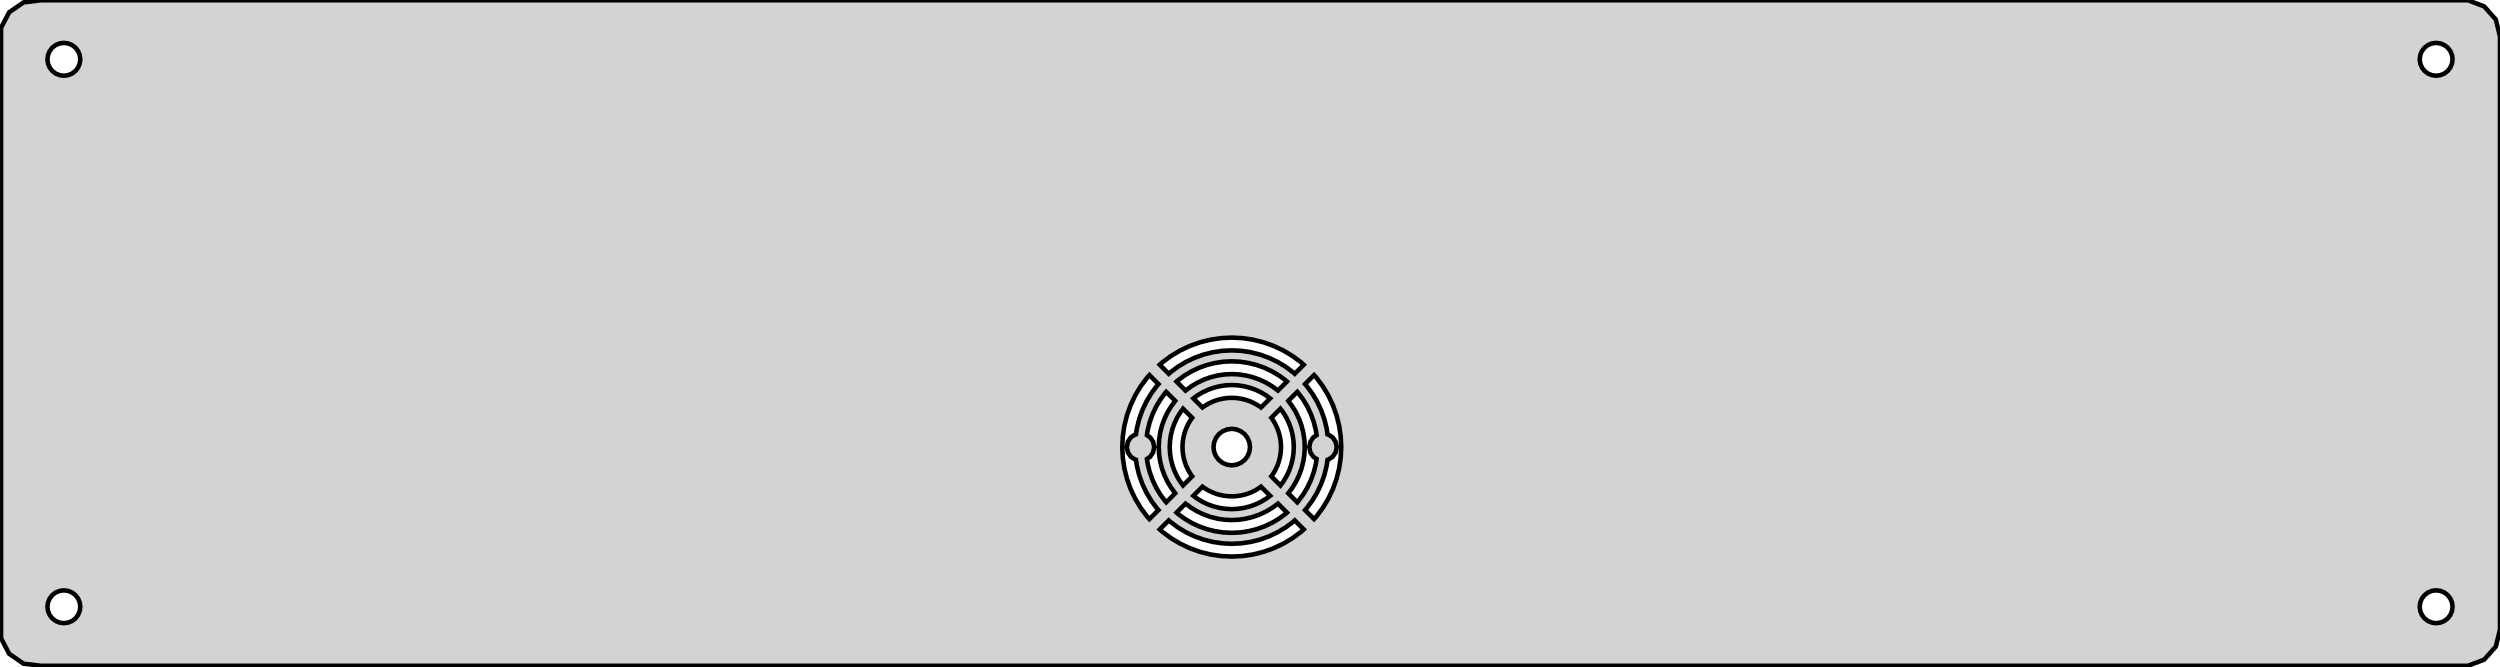
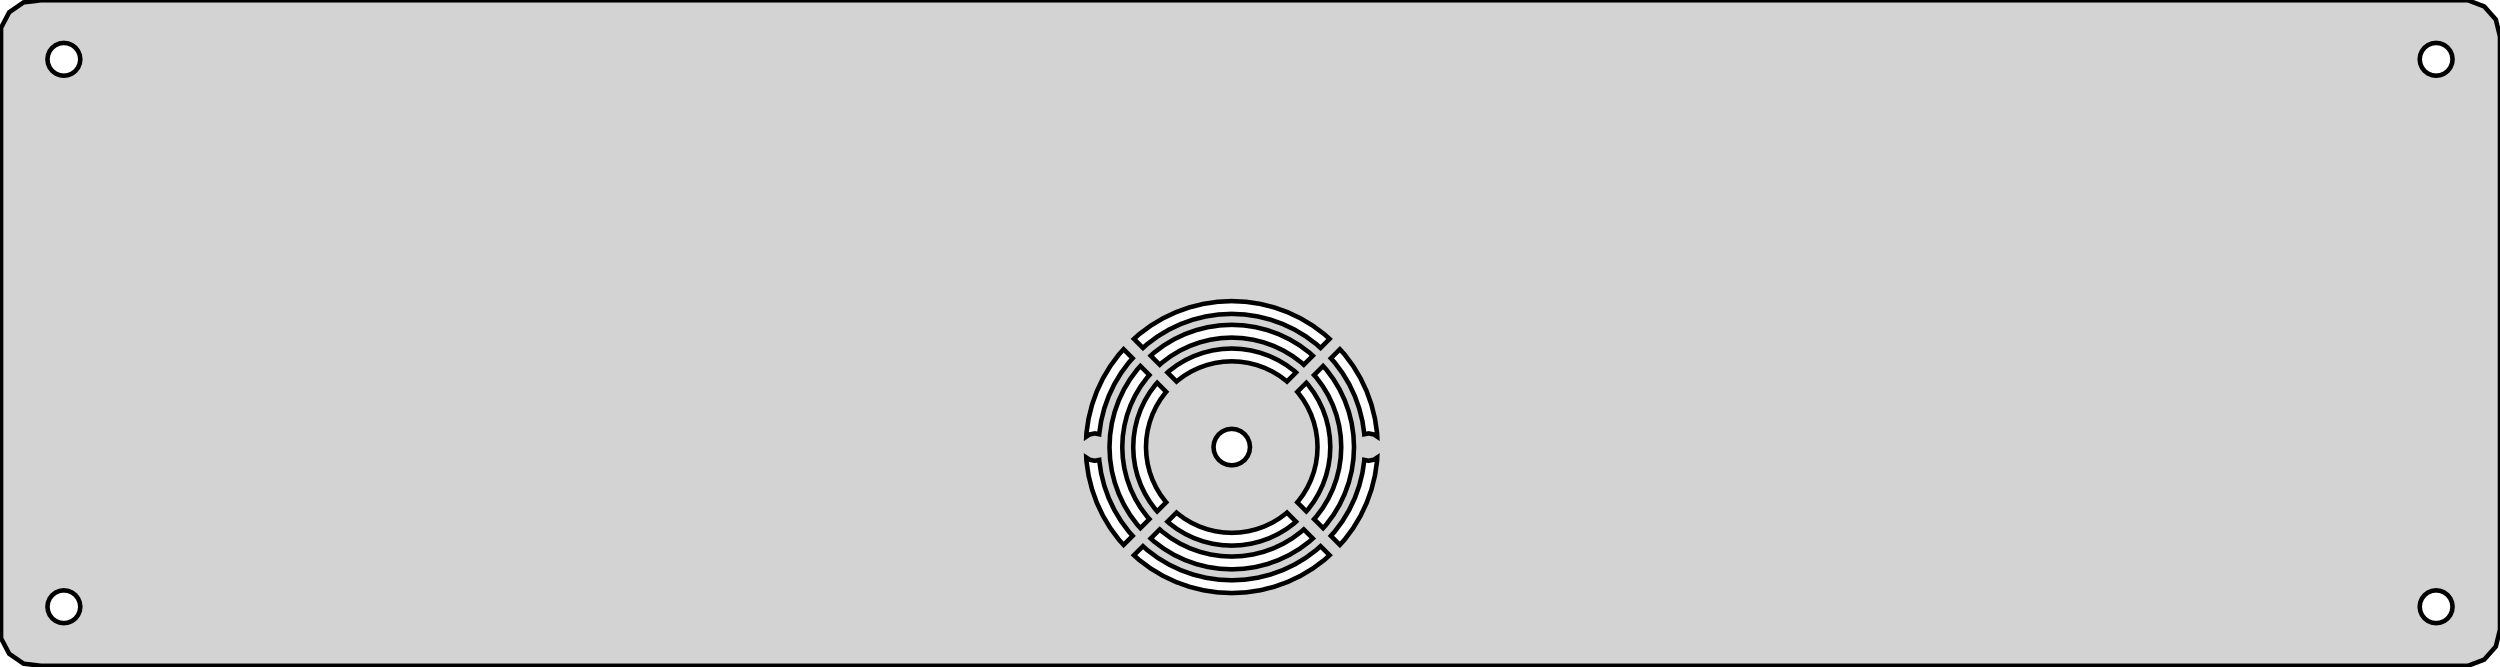
<svg xmlns="http://www.w3.org/2000/svg" width="274mm" height="73mm" viewBox="0 -73 274 73" version="1.1">
-   <path d=" M 272.272,-0.708 L 273.542,-2.141 L 274,-4 L 274,-69 L 273.542,-70.859 L 272.272,-72.292  L 270.482,-72.971 L 4.482,-72.971 L 2.582,-72.74 L 1.006,-71.653 L 0.116,-69.957 L 0.116,-3.043  L 1.006,-1.347 L 2.582,-0.26 L 4.482,-0.029 L 270.482,-0.029 z M 266.534,-64.761 L 266.1,-64.941 L 265.727,-65.227 L 265.441,-65.6 L 265.261,-66.034 L 265.2,-66.5  L 265.261,-66.966 L 265.441,-67.4 L 265.727,-67.773 L 266.1,-68.059 L 266.534,-68.239 L 267,-68.3  L 267.466,-68.239 L 267.9,-68.059 L 268.273,-67.773 L 268.559,-67.4 L 268.739,-66.966 L 268.8,-66.5  L 268.739,-66.034 L 268.559,-65.6 L 268.273,-65.227 L 267.9,-64.941 L 267.466,-64.761 L 267,-64.7  z M 141.725,-32.194 L 140.889,-32.814 L 139.997,-33.348 L 139.056,-33.793 L 138.077,-34.144 L 137.068,-34.396  L 136.039,-34.549 L 135,-34.6 L 133.961,-34.549 L 132.932,-34.396 L 131.923,-34.144 L 130.944,-33.793  L 130.003,-33.348 L 129.111,-32.814 L 128.275,-32.194 L 128.098,-32.033 L 127.108,-33.023 L 127.387,-33.276  L 128.333,-33.978 L 129.343,-34.583 L 130.408,-35.087 L 131.517,-35.483 L 132.659,-35.769 L 133.824,-35.942  L 135,-36 L 136.176,-35.942 L 137.341,-35.769 L 138.483,-35.483 L 139.592,-35.087 L 140.657,-34.583  L 141.667,-33.978 L 142.613,-33.276 L 142.892,-33.023 L 141.902,-32.033 z M 139.445,-30.652 L 138.771,-31.055 L 138.061,-31.391 L 137.322,-31.655 L 136.561,-31.846 L 135.784,-31.962  L 135,-32 L 134.216,-31.962 L 133.439,-31.846 L 132.678,-31.655 L 131.939,-31.391 L 131.229,-31.055  L 130.555,-30.652 L 129.938,-30.194 L 128.947,-31.185 L 129.037,-31.266 L 129.778,-31.816 L 130.569,-32.29  L 131.403,-32.684 L 132.271,-32.995 L 133.166,-33.219 L 134.079,-33.355 L 135,-33.4 L 135.921,-33.355  L 136.834,-33.219 L 137.729,-32.995 L 138.597,-32.684 L 139.431,-32.29 L 140.222,-31.816 L 140.963,-31.266  L 141.053,-31.185 L 140.062,-30.194 z M 125.724,-16.387 L 125.022,-17.333 L 124.417,-18.343 L 123.913,-19.408 L 123.517,-20.517 L 123.231,-21.659  L 123.058,-22.824 L 123,-24 L 123.058,-25.176 L 123.231,-26.341 L 123.517,-27.483 L 123.913,-28.592  L 124.417,-29.657 L 125.022,-30.667 L 125.724,-31.613 L 125.977,-31.892 L 126.967,-30.902 L 126.806,-30.725  L 126.186,-29.889 L 125.652,-28.997 L 125.207,-28.056 L 124.856,-27.077 L 124.604,-26.068 L 124.505,-25.401  L 124.426,-25.386 L 123.939,-25.061 L 123.614,-24.574 L 123.5,-24 L 123.614,-23.426 L 123.939,-22.939  L 124.426,-22.614 L 124.505,-22.599 L 124.604,-21.932 L 124.856,-20.923 L 125.207,-19.944 L 125.652,-19.003  L 126.186,-18.111 L 126.806,-17.275 L 126.967,-17.098 L 125.977,-16.108 z M 143.033,-17.098 L 143.194,-17.275 L 143.814,-18.111 L 144.348,-19.003 L 144.793,-19.944 L 145.144,-20.923  L 145.396,-21.932 L 145.495,-22.599 L 145.574,-22.614 L 146.061,-22.939 L 146.386,-23.426 L 146.5,-24  L 146.386,-24.574 L 146.061,-25.061 L 145.574,-25.386 L 145.495,-25.401 L 145.396,-26.068 L 145.144,-27.077  L 144.793,-28.056 L 144.348,-28.997 L 143.814,-29.889 L 143.194,-30.725 L 143.033,-30.902 L 144.023,-31.892  L 144.276,-31.613 L 144.978,-30.667 L 145.583,-29.657 L 146.087,-28.592 L 146.483,-27.483 L 146.769,-26.341  L 146.942,-25.176 L 147,-24 L 146.942,-22.824 L 146.769,-21.659 L 146.483,-20.517 L 146.087,-19.408  L 145.583,-18.343 L 144.978,-17.333 L 144.276,-16.387 L 144.023,-16.108 z M 138,-28.49 L 137.546,-28.762 L 137.066,-28.989 L 136.568,-29.168 L 136.053,-29.296 L 135.529,-29.374  L 135,-29.4 L 134.471,-29.374 L 133.947,-29.296 L 133.432,-29.168 L 132.934,-28.989 L 132.454,-28.762  L 132,-28.49 L 131.794,-28.337 L 130.795,-29.337 L 131.222,-29.654 L 131.795,-29.997 L 132.398,-30.282  L 133.026,-30.507 L 133.673,-30.669 L 134.333,-30.767 L 135,-30.8 L 135.667,-30.767 L 136.327,-30.669  L 136.974,-30.507 L 137.602,-30.282 L 138.205,-29.997 L 138.778,-29.654 L 139.205,-29.337 L 138.206,-28.337  z M 127.734,-18.037 L 127.184,-18.778 L 126.71,-19.569 L 126.316,-20.403 L 126.005,-21.271 L 125.781,-22.166  L 125.702,-22.699 L 126.061,-22.939 L 126.386,-23.426 L 126.5,-24 L 126.386,-24.574 L 126.061,-25.061  L 125.702,-25.301 L 125.781,-25.834 L 126.005,-26.729 L 126.316,-27.597 L 126.71,-28.431 L 127.184,-29.222  L 127.734,-29.963 L 127.815,-30.053 L 128.806,-29.062 L 128.348,-28.445 L 127.945,-27.771 L 127.609,-27.061  L 127.344,-26.322 L 127.154,-25.561 L 127.039,-24.784 L 127,-24 L 127.039,-23.216 L 127.154,-22.439  L 127.344,-21.678 L 127.609,-20.939 L 127.945,-20.229 L 128.348,-19.555 L 128.806,-18.938 L 127.815,-17.947  z M 141.194,-18.938 L 141.652,-19.555 L 142.055,-20.229 L 142.391,-20.939 L 142.656,-21.678 L 142.846,-22.439  L 142.961,-23.216 L 143,-24 L 142.961,-24.784 L 142.846,-25.561 L 142.656,-26.322 L 142.391,-27.061  L 142.055,-27.771 L 141.652,-28.445 L 141.194,-29.062 L 142.185,-30.053 L 142.266,-29.963 L 142.816,-29.222  L 143.29,-28.431 L 143.684,-27.597 L 143.995,-26.729 L 144.219,-25.834 L 144.298,-25.301 L 143.939,-25.061  L 143.614,-24.574 L 143.5,-24 L 143.614,-23.426 L 143.939,-22.939 L 144.298,-22.699 L 144.219,-22.166  L 143.995,-21.271 L 143.684,-20.403 L 143.29,-19.569 L 142.816,-18.778 L 142.266,-18.037 L 142.185,-17.947  z M 129.346,-20.222 L 129.003,-20.794 L 128.718,-21.398 L 128.493,-22.026 L 128.331,-22.673 L 128.233,-23.334  L 128.2,-24 L 128.233,-24.666 L 128.331,-25.327 L 128.493,-25.974 L 128.718,-26.602 L 129.003,-27.206  L 129.346,-27.778 L 129.663,-28.206 L 130.663,-27.206 L 130.51,-27 L 130.238,-26.546 L 130.011,-26.067  L 129.833,-25.567 L 129.704,-25.053 L 129.626,-24.529 L 129.6,-24 L 129.626,-23.471 L 129.704,-22.947  L 129.833,-22.433 L 130.011,-21.933 L 130.238,-21.454 L 130.51,-21 L 130.663,-20.794 L 129.663,-19.794  z M 139.337,-20.794 L 139.49,-21 L 139.762,-21.454 L 139.989,-21.933 L 140.167,-22.433 L 140.296,-22.947  L 140.374,-23.471 L 140.4,-24 L 140.374,-24.529 L 140.296,-25.053 L 140.167,-25.567 L 139.989,-26.067  L 139.762,-26.546 L 139.49,-27 L 139.337,-27.206 L 140.337,-28.206 L 140.654,-27.778 L 140.997,-27.206  L 141.282,-26.602 L 141.507,-25.974 L 141.669,-25.327 L 141.767,-24.666 L 141.8,-24 L 141.767,-23.334  L 141.669,-22.673 L 141.507,-22.026 L 141.282,-21.398 L 140.997,-20.794 L 140.654,-20.222 L 140.337,-19.794  z M 134.482,-22.068 L 134,-22.268 L 133.586,-22.586 L 133.268,-23 L 133.068,-23.482 L 133,-24  L 133.068,-24.518 L 133.268,-25 L 133.586,-25.414 L 134,-25.732 L 134.482,-25.932 L 135,-26  L 135.518,-25.932 L 136,-25.732 L 136.414,-25.414 L 136.732,-25 L 136.932,-24.518 L 137,-24  L 136.932,-23.482 L 136.732,-23 L 136.414,-22.586 L 136,-22.268 L 135.518,-22.068 L 135,-22  z M 134.333,-17.233 L 133.673,-17.331 L 133.026,-17.493 L 132.398,-17.718 L 131.795,-18.003 L 131.222,-18.346  L 130.795,-18.663 L 131.794,-19.663 L 132,-19.51 L 132.454,-19.238 L 132.934,-19.011 L 133.432,-18.832  L 133.947,-18.704 L 134.471,-18.626 L 135,-18.6 L 135.529,-18.626 L 136.053,-18.704 L 136.568,-18.832  L 137.066,-19.011 L 137.546,-19.238 L 138,-19.51 L 138.206,-19.663 L 139.205,-18.663 L 138.778,-18.346  L 138.205,-18.003 L 137.602,-17.718 L 136.974,-17.493 L 136.327,-17.331 L 135.667,-17.233 L 135,-17.2  z M 134.079,-14.645 L 133.166,-14.781 L 132.271,-15.005 L 131.403,-15.316 L 130.569,-15.71 L 129.778,-16.184  L 129.037,-16.734 L 128.947,-16.815 L 129.938,-17.806 L 130.555,-17.348 L 131.229,-16.945 L 131.939,-16.609  L 132.678,-16.345 L 133.439,-16.154 L 134.216,-16.038 L 135,-16 L 135.784,-16.038 L 136.561,-16.154  L 137.322,-16.345 L 138.061,-16.609 L 138.771,-16.945 L 139.445,-17.348 L 140.062,-17.806 L 141.053,-16.815  L 140.963,-16.734 L 140.222,-16.184 L 139.431,-15.71 L 138.597,-15.316 L 137.729,-15.005 L 136.834,-14.781  L 135.921,-14.645 L 135,-14.6 z M 133.824,-12.058 L 132.659,-12.231 L 131.517,-12.517 L 130.408,-12.914 L 129.343,-13.417 L 128.333,-14.022  L 127.387,-14.724 L 127.108,-14.977 L 128.098,-15.967 L 128.275,-15.806 L 129.111,-15.186 L 130.003,-14.652  L 130.944,-14.207 L 131.923,-13.856 L 132.932,-13.604 L 133.961,-13.451 L 135,-13.4 L 136.039,-13.451  L 137.068,-13.604 L 138.077,-13.856 L 139.056,-14.207 L 139.997,-14.652 L 140.889,-15.186 L 141.725,-15.806  L 141.902,-15.967 L 142.892,-14.977 L 142.613,-14.724 L 141.667,-14.022 L 140.657,-13.417 L 139.592,-12.914  L 138.483,-12.517 L 137.341,-12.231 L 136.176,-12.058 L 135,-12 z M 267,-4.7 L 266.534,-4.761 L 266.1,-4.941 L 265.727,-5.227 L 265.441,-5.6 L 265.261,-6.034  L 265.2,-6.5 L 265.261,-6.966 L 265.441,-7.4 L 265.727,-7.773 L 266.1,-8.059 L 266.534,-8.239  L 267,-8.3 L 267.466,-8.239 L 267.9,-8.059 L 268.273,-7.773 L 268.559,-7.4 L 268.739,-6.966  L 268.8,-6.5 L 268.739,-6.034 L 268.559,-5.6 L 268.273,-5.227 L 267.9,-4.941 L 267.466,-4.761  z M 5.727,-67.773 L 6.1,-68.059 L 6.534,-68.239 L 7,-68.3 L 7.466,-68.239 L 7.9,-68.059  L 8.273,-67.773 L 8.559,-67.4 L 8.739,-66.966 L 8.8,-66.5 L 8.739,-66.034 L 8.559,-65.6  L 8.273,-65.227 L 7.9,-64.941 L 7.466,-64.761 L 7,-64.7 L 6.534,-64.761 L 6.1,-64.941  L 5.727,-65.227 L 5.441,-65.6 L 5.261,-66.034 L 5.2,-66.5 L 5.261,-66.966 L 5.441,-67.4  z M 6.1,-8.059 L 6.534,-8.239 L 7,-8.3 L 7.466,-8.239 L 7.9,-8.059 L 8.273,-7.773  L 8.559,-7.4 L 8.739,-6.966 L 8.8,-6.5 L 8.739,-6.034 L 8.559,-5.6 L 8.273,-5.227  L 7.9,-4.941 L 7.466,-4.761 L 7,-4.7 L 6.534,-4.761 L 6.1,-4.941 L 5.727,-5.227  L 5.441,-5.6 L 5.261,-6.034 L 5.2,-6.5 L 5.261,-6.966 L 5.441,-7.4 L 5.727,-7.773  z " stroke="black" fill="lightgray" stroke-width="0.5" />
+   <path d=" M 272.272,-0.708 L 273.542,-2.141 L 274,-4 L 274,-69 L 273.542,-70.859 L 272.272,-72.292  L 270.482,-72.971 L 4.482,-72.971 L 2.582,-72.74 L 1.006,-71.653 L 0.116,-69.957 L 0.116,-3.043  L 1.006,-1.347 L 2.582,-0.26 L 4.482,-0.029 L 270.482,-0.029 z M 268.273,-65.227 L 267.9,-64.941 L 267.466,-64.761 L 267,-64.7 L 266.534,-64.761 L 266.1,-64.941  L 265.727,-65.227 L 265.441,-65.6 L 265.261,-66.034 L 265.2,-66.5 L 265.261,-66.966 L 265.441,-67.4  L 265.727,-67.773 L 266.1,-68.059 L 266.534,-68.239 L 267,-68.3 L 267.466,-68.239 L 267.9,-68.059  L 268.273,-67.773 L 268.559,-67.4 L 268.739,-66.966 L 268.8,-66.5 L 268.739,-66.034 L 268.559,-65.6  z M 5.727,-67.773 L 6.1,-68.059 L 6.534,-68.239 L 7,-68.3 L 7.466,-68.239 L 7.9,-68.059  L 8.273,-67.773 L 8.559,-67.4 L 8.739,-66.966 L 8.8,-66.5 L 8.739,-66.034 L 8.559,-65.6  L 8.273,-65.227 L 7.9,-64.941 L 7.466,-64.761 L 7,-64.7 L 6.534,-64.761 L 6.1,-64.941  L 5.727,-65.227 L 5.441,-65.6 L 5.261,-66.034 L 5.2,-66.5 L 5.261,-66.966 L 5.441,-67.4  z M 144.262,-35.286 L 143.111,-36.139 L 141.882,-36.876 L 140.587,-37.489 L 139.238,-37.971 L 137.848,-38.319  L 136.431,-38.53 L 135,-38.6 L 133.569,-38.53 L 132.152,-38.319 L 130.762,-37.971 L 129.413,-37.489  L 128.118,-36.876 L 126.889,-36.139 L 125.738,-35.286 L 125.27,-34.862 L 124.28,-35.852 L 124.85,-36.368  L 126.111,-37.303 L 127.458,-38.111 L 128.877,-38.782 L 130.355,-39.311 L 131.879,-39.693 L 133.432,-39.923  L 135,-40 L 136.568,-39.923 L 138.121,-39.693 L 139.645,-39.311 L 141.123,-38.782 L 142.542,-38.111  L 143.889,-37.303 L 145.15,-36.368 L 145.72,-35.852 L 144.73,-34.862 z M 142.613,-33.276 L 141.667,-33.978 L 140.657,-34.583 L 139.592,-35.087 L 138.483,-35.483 L 137.341,-35.769  L 136.176,-35.942 L 135,-36 L 133.824,-35.942 L 132.659,-35.769 L 131.517,-35.483 L 130.408,-35.087  L 129.343,-34.583 L 128.333,-33.978 L 127.387,-33.276 L 127.108,-33.023 L 126.118,-34.013 L 126.499,-34.358  L 127.555,-35.142 L 128.683,-35.818 L 129.872,-36.38 L 131.11,-36.823 L 132.386,-37.142 L 133.687,-37.336  L 135,-37.4 L 136.313,-37.336 L 137.614,-37.142 L 138.89,-36.823 L 140.128,-36.38 L 141.317,-35.818  L 142.445,-35.142 L 143.501,-34.358 L 143.882,-34.013 L 142.892,-33.023 z M 140.963,-31.266 L 140.222,-31.816 L 139.431,-32.29 L 138.597,-32.684 L 137.729,-32.995 L 136.834,-33.219  L 135.921,-33.355 L 135,-33.4 L 134.079,-33.355 L 133.166,-33.219 L 132.271,-32.995 L 131.403,-32.684  L 130.569,-32.29 L 129.778,-31.816 L 129.037,-31.266 L 128.947,-31.185 L 127.957,-32.175 L 128.149,-32.349  L 129,-32.98 L 129.909,-33.525 L 130.867,-33.978 L 131.865,-34.335 L 132.893,-34.593 L 133.941,-34.748  L 135,-34.8 L 136.059,-34.748 L 137.107,-34.593 L 138.135,-34.335 L 139.133,-33.978 L 140.091,-33.525  L 141,-32.98 L 141.851,-32.349 L 142.043,-32.175 L 141.053,-31.185 z M 119.077,-25.568 L 119.307,-27.121 L 119.689,-28.645 L 120.218,-30.123 L 120.889,-31.542 L 121.696,-32.889  L 122.632,-34.15 L 123.148,-34.72 L 124.138,-33.73 L 123.714,-33.262 L 122.861,-32.111 L 122.124,-30.882  L 121.511,-29.587 L 121.029,-28.238 L 120.681,-26.848 L 120.47,-25.431 L 120.469,-25.407 L 120,-25.5  L 119.426,-25.386 L 119.056,-25.139 z M 150.574,-25.386 L 150,-25.5 L 149.531,-25.407 L 149.53,-25.431 L 149.319,-26.848 L 148.971,-28.238  L 148.489,-29.587 L 147.876,-30.882 L 147.139,-32.111 L 146.286,-33.262 L 145.862,-33.73 L 146.852,-34.72  L 147.368,-34.15 L 148.304,-32.889 L 149.111,-31.542 L 149.782,-30.123 L 150.311,-28.645 L 150.693,-27.121  L 150.923,-25.568 L 150.944,-25.139 z M 124.642,-15.499 L 123.858,-16.555 L 123.182,-17.683 L 122.62,-18.872 L 122.177,-20.11 L 121.857,-21.386  L 121.665,-22.687 L 121.6,-24 L 121.665,-25.313 L 121.857,-26.614 L 122.177,-27.89 L 122.62,-29.128  L 123.182,-30.317 L 123.858,-31.445 L 124.642,-32.501 L 124.987,-32.882 L 125.977,-31.892 L 125.724,-31.613  L 125.022,-30.667 L 124.417,-29.657 L 123.913,-28.592 L 123.517,-27.483 L 123.231,-26.341 L 123.058,-25.176  L 123,-24 L 123.058,-22.824 L 123.231,-21.659 L 123.517,-20.517 L 123.913,-19.408 L 124.417,-18.343  L 125.022,-17.333 L 125.724,-16.387 L 125.977,-16.108 L 124.987,-15.118 z M 144.023,-16.108 L 144.276,-16.387 L 144.978,-17.333 L 145.583,-18.343 L 146.087,-19.408 L 146.483,-20.517  L 146.769,-21.659 L 146.942,-22.824 L 147,-24 L 146.942,-25.176 L 146.769,-26.341 L 146.483,-27.483  L 146.087,-28.592 L 145.583,-29.657 L 144.978,-30.667 L 144.276,-31.613 L 144.023,-31.892 L 145.013,-32.882  L 145.358,-32.501 L 146.142,-31.445 L 146.818,-30.317 L 147.38,-29.128 L 147.823,-27.89 L 148.143,-26.614  L 148.335,-25.313 L 148.4,-24 L 148.335,-22.687 L 148.143,-21.386 L 147.823,-20.11 L 147.38,-18.872  L 146.818,-17.683 L 146.142,-16.555 L 145.358,-15.499 L 145.013,-15.118 z M 142.185,-17.947 L 142.266,-18.037 L 142.816,-18.778 L 143.29,-19.569 L 143.684,-20.403 L 143.995,-21.271  L 144.219,-22.166 L 144.355,-23.079 L 144.4,-24 L 144.355,-24.921 L 144.219,-25.834 L 143.995,-26.729  L 143.684,-27.597 L 143.29,-28.431 L 142.816,-29.222 L 142.266,-29.963 L 142.185,-30.053 L 143.175,-31.043  L 143.349,-30.851 L 143.98,-30 L 144.525,-29.091 L 144.978,-28.133 L 145.335,-27.135 L 145.592,-26.107  L 145.748,-25.059 L 145.8,-24 L 145.748,-22.941 L 145.592,-21.893 L 145.335,-20.865 L 144.978,-19.867  L 144.525,-18.909 L 143.98,-18 L 143.349,-17.149 L 143.175,-16.957 z M 126.651,-17.149 L 126.02,-18 L 125.475,-18.909 L 125.022,-19.867 L 124.665,-20.865 L 124.408,-21.893  L 124.252,-22.941 L 124.2,-24 L 124.252,-25.059 L 124.408,-26.107 L 124.665,-27.135 L 125.022,-28.133  L 125.475,-29.091 L 126.02,-30 L 126.651,-30.851 L 126.825,-31.043 L 127.815,-30.053 L 127.734,-29.963  L 127.184,-29.222 L 126.71,-28.431 L 126.316,-27.597 L 126.005,-26.729 L 125.781,-25.834 L 125.645,-24.921  L 125.6,-24 L 125.645,-23.079 L 125.781,-22.166 L 126.005,-21.271 L 126.316,-20.403 L 126.71,-19.569  L 127.184,-18.778 L 127.734,-18.037 L 127.815,-17.947 L 126.825,-16.957 z M 134.482,-22.068 L 134,-22.268 L 133.586,-22.586 L 133.268,-23 L 133.068,-23.482 L 133,-24  L 133.068,-24.518 L 133.268,-25 L 133.586,-25.414 L 134,-25.732 L 134.482,-25.932 L 135,-26  L 135.518,-25.932 L 136,-25.732 L 136.414,-25.414 L 136.732,-25 L 136.932,-24.518 L 137,-24  L 136.932,-23.482 L 136.732,-23 L 136.414,-22.586 L 136,-22.268 L 135.518,-22.068 L 135,-22  z M 122.632,-13.85 L 121.696,-15.111 L 120.889,-16.458 L 120.218,-17.877 L 119.689,-19.355 L 119.307,-20.879  L 119.077,-22.432 L 119.056,-22.861 L 119.426,-22.614 L 120,-22.5 L 120.469,-22.593 L 120.47,-22.569  L 120.681,-21.152 L 121.029,-19.762 L 121.511,-18.413 L 122.124,-17.118 L 122.861,-15.889 L 123.714,-14.738  L 124.138,-14.27 L 123.148,-13.28 z M 145.862,-14.27 L 146.286,-14.738 L 147.139,-15.889 L 147.876,-17.118 L 148.489,-18.413 L 148.971,-19.762  L 149.319,-21.152 L 149.53,-22.569 L 149.531,-22.593 L 150,-22.5 L 150.574,-22.614 L 150.944,-22.861  L 150.923,-22.432 L 150.693,-20.879 L 150.311,-19.355 L 149.782,-17.877 L 149.111,-16.458 L 148.304,-15.111  L 147.368,-13.85 L 146.852,-13.28 z M 133.941,-13.252 L 132.893,-13.408 L 131.865,-13.665 L 130.867,-14.022 L 129.909,-14.475 L 129,-15.02  L 128.149,-15.652 L 127.957,-15.825 L 128.947,-16.815 L 129.037,-16.734 L 129.778,-16.184 L 130.569,-15.71  L 131.403,-15.316 L 132.271,-15.005 L 133.166,-14.781 L 134.079,-14.645 L 135,-14.6 L 135.921,-14.645  L 136.834,-14.781 L 137.729,-15.005 L 138.597,-15.316 L 139.431,-15.71 L 140.222,-16.184 L 140.963,-16.734  L 141.053,-16.815 L 142.043,-15.825 L 141.851,-15.652 L 141,-15.02 L 140.091,-14.475 L 139.133,-14.022  L 138.135,-13.665 L 137.107,-13.408 L 136.059,-13.252 L 135,-13.2 z M 133.687,-10.665 L 132.386,-10.857 L 131.11,-11.177 L 129.872,-11.62 L 128.683,-12.182 L 127.555,-12.858  L 126.499,-13.642 L 126.118,-13.987 L 127.108,-14.977 L 127.387,-14.724 L 128.333,-14.022 L 129.343,-13.417  L 130.408,-12.914 L 131.517,-12.517 L 132.659,-12.231 L 133.824,-12.058 L 135,-12 L 136.176,-12.058  L 137.341,-12.231 L 138.483,-12.517 L 139.592,-12.914 L 140.657,-13.417 L 141.667,-14.022 L 142.613,-14.724  L 142.892,-14.977 L 143.882,-13.987 L 143.501,-13.642 L 142.445,-12.858 L 141.317,-12.182 L 140.128,-11.62  L 138.89,-11.177 L 137.614,-10.857 L 136.313,-10.665 L 135,-10.6 z M 133.432,-8.077 L 131.879,-8.307 L 130.355,-8.689 L 128.877,-9.218 L 127.458,-9.889 L 126.111,-10.697  L 124.85,-11.632 L 124.28,-12.148 L 125.27,-13.138 L 125.738,-12.714 L 126.889,-11.861 L 128.118,-11.124  L 129.413,-10.511 L 130.762,-10.029 L 132.152,-9.681 L 133.569,-9.47 L 135,-9.4 L 136.431,-9.47  L 137.848,-9.681 L 139.238,-10.029 L 140.587,-10.511 L 141.882,-11.124 L 143.111,-11.861 L 144.262,-12.714  L 144.73,-13.138 L 145.72,-12.148 L 145.15,-11.632 L 143.889,-10.697 L 142.542,-9.889 L 141.123,-9.218  L 139.645,-8.689 L 138.121,-8.307 L 136.568,-8.077 L 135,-8 z M 267,-4.7 L 266.534,-4.761 L 266.1,-4.941 L 265.727,-5.227 L 265.441,-5.6 L 265.261,-6.034  L 265.2,-6.5 L 265.261,-6.966 L 265.441,-7.4 L 265.727,-7.773 L 266.1,-8.059 L 266.534,-8.239  L 267,-8.3 L 267.466,-8.239 L 267.9,-8.059 L 268.273,-7.773 L 268.559,-7.4 L 268.739,-6.966  L 268.8,-6.5 L 268.739,-6.034 L 268.559,-5.6 L 268.273,-5.227 L 267.9,-4.941 L 267.466,-4.761  z M 6.1,-8.059 L 6.534,-8.239 L 7,-8.3 L 7.466,-8.239 L 7.9,-8.059 L 8.273,-7.773  L 8.559,-7.4 L 8.739,-6.966 L 8.8,-6.5 L 8.739,-6.034 L 8.559,-5.6 L 8.273,-5.227  L 7.9,-4.941 L 7.466,-4.761 L 7,-4.7 L 6.534,-4.761 L 6.1,-4.941 L 5.727,-5.227  L 5.441,-5.6 L 5.261,-6.034 L 5.2,-6.5 L 5.261,-6.966 L 5.441,-7.4 L 5.727,-7.773  z " stroke="black" fill="lightgray" stroke-width="0.5" />
</svg>
